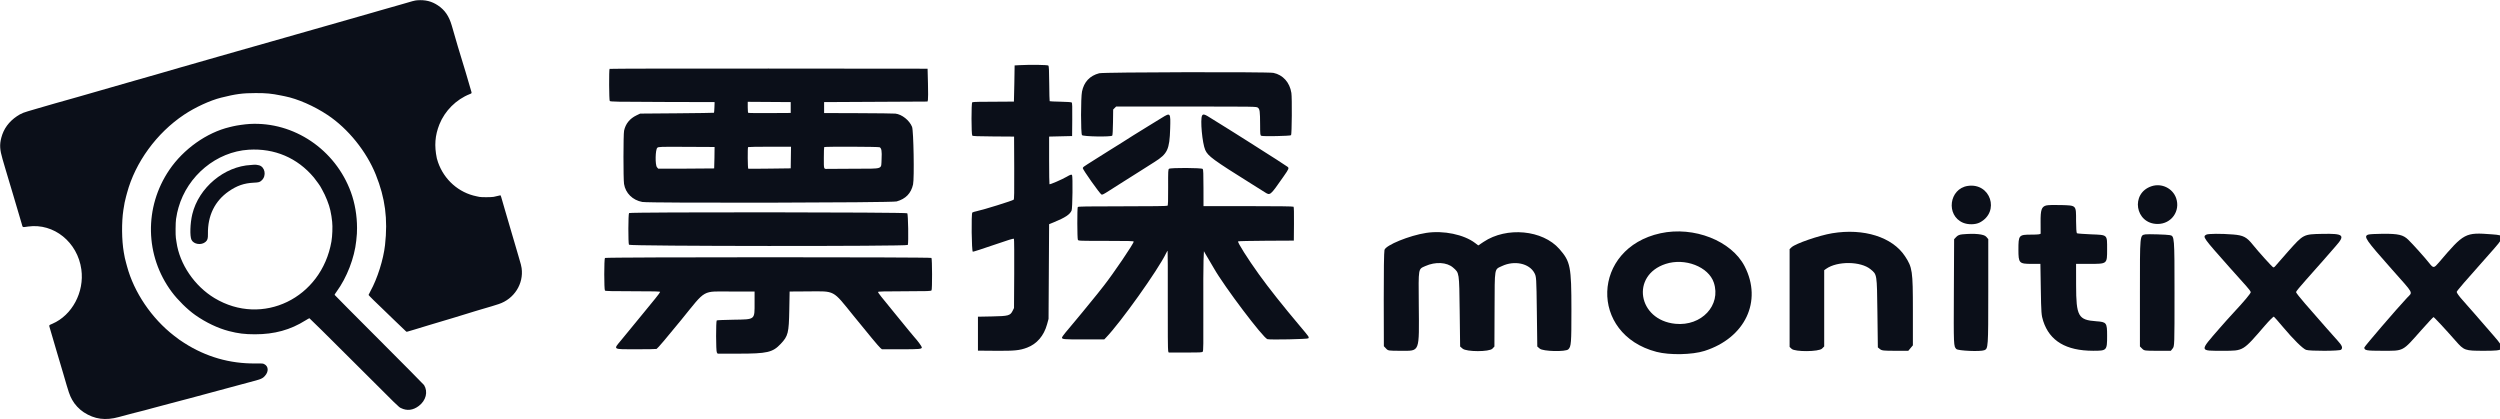
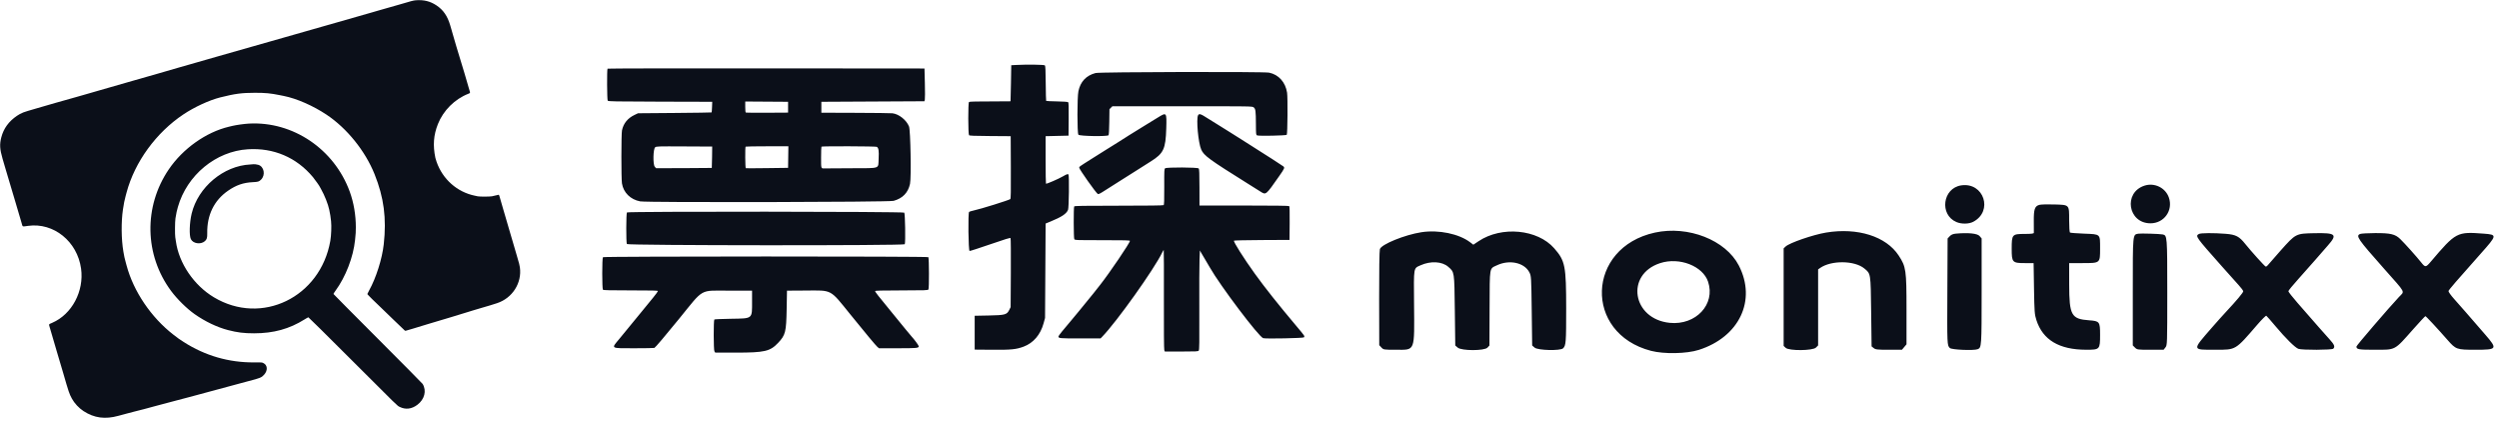
- <svg xmlns="http://www.w3.org/2000/svg" viewBox="0 0 2283.279 382" fill="#0B0F19" role="img" aria-labelledby="monitixx-title">
-   <path transform="matrix(0.239 0 0 0.239 -66.113 -104.659)" fill-rule="evenodd" d="M 1871 438.967 C 1861.778 439.667 1852.377 442.108 1809 455.068 C 1798.238 458.283 1791.678 460.151 1753.500 470.874 C 1741.400 474.273 1728.575 477.935 1725 479.011 C 1721.425 480.087 1710.625 483.227 1701 485.987 C 1631.669 505.872 1611.915 511.520 1568 524.017 C 1540.775 531.764 1516.475 538.688 1514 539.404 C 1486.347 547.399 1439.865 560.662 1412 568.509 C 1393.025 573.852 1371.650 579.947 1364.500 582.052 C 1357.350 584.158 1332.825 591.139 1310 597.565 C 1269.029 609.100 1221.517 622.620 1184.500 633.277 C 1149.594 643.327 1125.625 650.153 1111.500 654.067 C 1103.800 656.201 1084.225 661.808 1068 666.528 C 1051.775 671.248 1022.750 679.580 1003.500 685.043 C 984.250 690.507 966.925 695.439 965 696.002 C 961.667 696.978 924.493 707.765 883.500 719.651 C 856.641 727.439 804.177 742.406 793.500 745.327 C 788.550 746.681 775.050 750.553 763.500 753.930 C 742.269 760.138 660.511 783.637 643 788.565 C 637.775 790.035 624.500 793.864 613.500 797.074 C 602.500 800.284 584.500 805.438 573.500 808.527 C 562.500 811.616 540 817.971 523.500 822.649 C 507 827.326 491.250 831.763 488.500 832.507 C 485.750 833.252 472.475 837.088 459 841.032 C 445.525 844.975 427.750 850.131 419.500 852.489 C 390.091 860.892 370.410 866.896 365.988 868.811 C 354.462 873.805 349.782 876.290 341.943 881.573 C 310.261 902.930 290.427 930.159 281.540 964.500 C 274.685 990.990 275.811 1009.961 286.375 1046 C 289.357 1056.175 294.360 1073.275 297.493 1084 C 300.625 1094.725 307.464 1117.675 312.691 1135 C 317.917 1152.325 323.988 1172.575 326.182 1180 C 328.375 1187.425 331.307 1197.325 332.697 1202 C 334.088 1206.675 335.814 1212.525 336.534 1215 C 341.105 1230.721 348.422 1255.463 351.912 1267 C 354.158 1274.425 357.651 1286.292 359.675 1293.372 C 363.858 1308.006 360.913 1306.800 384.500 1303.538 C 482.359 1290.004 573.042 1363.220 587.486 1467.424 C 599.479 1553.949 552.330 1642.487 476.931 1675.030 C 462.822 1681.119 463.623 1679.793 466.989 1691.500 C 474.610 1718.006 490.262 1771.378 493.823 1783 C 501.222 1807.148 509.550 1835.190 518.175 1865 C 540.357 1941.672 542.090 1946.787 552.255 1965.575 C 561.973 1983.536 579.224 2002.035 597 2013.557 C 638.024 2040.148 679.670 2045.719 731 2031.481 C 740.075 2028.964 754.250 2025.152 762.500 2023.011 C 770.750 2020.869 782.900 2017.682 789.500 2015.928 C 796.100 2014.174 803.075 2012.399 805 2011.983 C 808.387 2011.251 822.375 2007.708 828.500 2006.031 C 830.150 2005.579 836.675 2003.823 843 2002.127 C 849.325 2000.432 859.450 1997.684 865.500 1996.020 C 881.416 1991.643 894.239 1988.233 933 1978.069 C 951.975 1973.094 970.875 1968.105 975 1966.982 C 979.125 1965.859 990.315 1962.924 999.867 1960.459 C 1009.418 1957.994 1023.368 1954.239 1030.867 1952.114 C 1048.083 1947.236 1053.487 1945.779 1114.991 1929.441 C 1166.540 1915.747 1178.244 1912.592 1202 1905.981 C 1209.425 1903.915 1221.125 1900.772 1228 1898.998 C 1274.340 1887.037 1279.454 1884.963 1289.131 1874.199 C 1303.999 1857.662 1302.747 1837.405 1286.361 1829.388 C 1280.713 1826.625 1280.713 1826.625 1251.607 1826.854 C 1154.141 1827.621 1063.695 1801.505 981 1748.720 C 964.297 1738.058 961.298 1735.924 941.500 1720.609 C 856.257 1654.669 788.488 1554.584 761.990 1455.500 C 760.813 1451.100 759.170 1445.025 758.338 1442 C 754.071 1426.475 753.030 1421.679 749.657 1402 C 741.626 1355.147 740.962 1287.828 748.064 1240.500 C 751.595 1216.967 753.939 1205.238 758.355 1189 C 759.177 1185.975 760.815 1179.900 761.994 1175.500 C 793.343 1058.511 875.194 946.152 980 876.236 C 1022.597 847.819 1079.581 821.594 1121.500 811.114 C 1177.954 797 1203.283 793.634 1253.500 793.572 C 1294.422 793.521 1313.471 795.326 1350 802.715 C 1356.875 804.105 1363.625 805.467 1365 805.741 C 1414.103 815.521 1477.087 843.101 1528.500 877.337 C 1606.844 929.507 1676.957 1016.321 1712.770 1105.500 C 1748.662 1194.876 1759.100 1274.659 1747.964 1374.500 C 1741.785 1429.899 1718.659 1502.876 1692.080 1550.856 C 1688.186 1557.885 1685 1564.255 1685 1565.011 C 1685 1566.248 1718.087 1599.013 1738.500 1617.992 C 1742.900 1622.083 1764.421 1642.895 1786.325 1664.241 C 1808.229 1685.587 1827.220 1703.754 1828.529 1704.611 C 1831.187 1706.352 1827.790 1707.136 1861 1697.117 C 1889.803 1688.426 1900.129 1685.279 1915 1680.656 C 1930.093 1675.964 1963.289 1666.049 2007.500 1653.028 C 2023.750 1648.242 2054.149 1638.933 2068 1634.500 C 2073.775 1632.652 2082.325 1630.008 2087 1628.625 C 2091.675 1627.241 2100.225 1624.677 2106 1622.927 C 2111.775 1621.176 2120.100 1618.714 2124.500 1617.454 C 2149.009 1610.439 2166.316 1605.181 2182.500 1599.833 C 2241.388 1580.377 2278.276 1522.454 2269.941 1462.529 C 2268.706 1453.649 2267.693 1449.775 2258.044 1417 C 2248.437 1384.367 2246.866 1379.004 2241.939 1362 C 2239.628 1354.025 2236.048 1341.875 2233.983 1335 C 2225.656 1307.265 2210.476 1255.468 2205.850 1239 C 2200.844 1221.180 2195.564 1202.926 2191.881 1190.709 C 2190.256 1185.319 2189.490 1184.022 2188.167 1184.423 C 2183.650 1185.792 2169.671 1188.983 2163 1190.168 C 2153.714 1191.817 2115.649 1191.913 2108.500 1190.305 C 2105.750 1189.686 2100.800 1188.636 2097.500 1187.971 C 2029.666 1174.302 1973.750 1124.858 1950.518 1058 C 1948.511 1052.225 1946.448 1045.475 1945.934 1043 C 1935.918 994.768 1938.851 955.769 1955.682 913.392 C 1976.330 861.408 2020.038 817.817 2071.927 797.459 C 2079.925 794.321 2079.890 794.407 2076.961 785 C 2075.848 781.425 2074.314 776.250 2073.553 773.500 C 2071.711 766.844 2066.130 747.752 2060.984 730.500 C 2058.687 722.800 2056.438 715.150 2055.986 713.500 C 2054.779 709.089 2052.014 700.007 2044.723 676.500 C 2032.599 637.414 2019.417 593.079 2009.935 559.500 C 2008.847 555.650 2007.556 551.150 2007.064 549.500 C 2006.572 547.850 2004.729 541.550 2002.969 535.500 C 1992.450 499.344 1976.445 476.078 1950.002 458.502 C 1926.137 442.639 1901.825 436.628 1871 438.967 M 1231 911.594 C 1213.099 912.582 1182.216 916.895 1167.250 920.496 C 1163.813 921.323 1157.963 922.723 1154.250 923.608 C 1066.673 944.465 977.761 1007.530 923.692 1087.140 C 826.815 1229.779 830.382 1415.367 932.646 1553.035 C 956.017 1584.498 992.819 1620.724 1022.949 1641.927 C 1063.013 1670.120 1109.409 1692.249 1151 1703 C 1187.113 1712.336 1211.438 1715.342 1251 1715.358 C 1325.345 1715.387 1386.283 1698.604 1444.386 1662.097 C 1451.473 1657.643 1458.048 1654 1458.995 1654 C 1459.952 1654 1531.198 1724.432 1619.109 1812.285 C 1807.424 2000.475 1799.297 1992.556 1809.039 1997.367 C 1831.849 2008.634 1855.056 2005.849 1877.028 1989.209 C 1904.534 1968.377 1912.907 1935.279 1897.192 1909.500 C 1895.851 1907.300 1818.422 1829.119 1725.127 1735.765 C 1631.832 1642.411 1555.364 1565.395 1555.197 1564.619 C 1555.030 1563.843 1558.472 1558.324 1562.845 1552.354 C 1602.053 1498.838 1631.148 1423.568 1637.971 1358 C 1640.655 1332.213 1640.950 1327.401 1640.971 1309 C 1641.026 1261.978 1632.801 1213.928 1617.556 1172.221 C 1557.924 1009.077 1399.545 902.294 1231 911.594 M 1227 1010.028 C 1104.123 1017.673 993.452 1109.002 958.623 1231.500 C 954.296 1246.720 952.918 1253.169 949.331 1275 C 947.366 1286.959 946.943 1336.894 948.717 1347.500 C 949.361 1351.350 950.417 1358.325 951.064 1363 C 962.665 1446.858 1019.909 1531.155 1096.500 1577.163 C 1279.349 1687 1505.152 1577.711 1543.117 1361 C 1546.688 1340.618 1548.072 1304.240 1545.988 1285.568 C 1543.830 1266.239 1543.094 1261.642 1538.938 1241.500 C 1534.622 1220.582 1520.721 1185.509 1507.950 1163.316 C 1505.228 1158.584 1503 1154.533 1503 1154.313 C 1503 1152.567 1484.074 1125.802 1476.140 1116.328 C 1413.198 1041.163 1325.814 1003.879 1227 1010.028" />
-   <path transform="matrix(0.239 0 0 0.239 -66.113 -104.659)" fill-rule="evenodd" d="M 1248.987 1067.297 C 1248.719 1067.538 1242.875 1068.005 1236 1068.336 C 1133.721 1073.254 1036.141 1154.971 1011.529 1256.315 C 1003.118 1290.948 1001.554 1340.392 1008.425 1354.436 C 1016.912 1371.783 1046.374 1376.025 1062.153 1362.171 C 1069.737 1355.512 1071.537 1349.522 1071.218 1332 C 1069.946 1262.148 1097.499 1205.801 1151 1168.842 C 1182.280 1147.234 1209.673 1137.799 1246.188 1136.059 C 1266.187 1135.105 1269.557 1134.077 1277.335 1126.550 C 1295.530 1108.942 1289.286 1075.856 1266.577 1069.544 C 1261.116 1068.026 1249.786 1066.579 1248.987 1067.297" />
-   <path transform="matrix(0.5 0 0 0.5 540.919 42)" fill-rule="evenodd" d="M 781 34.995 L 771.500 35.500 770.966 68.500 C 770.672 86.650 770.334 101.530 770.216 101.567 C 769.998 101.635 726.847 101.923 706.500 101.993 C 700.450 102.014 694.856 102.438 694.070 102.936 C 692.264 104.078 692.340 161.500 694.150 163.680 C 694.988 164.691 703.520 165.034 732.863 165.238 L 770.500 165.500 770.758 222.621 C 770.961 267.569 770.748 279.954 769.758 280.737 C 767.120 282.824 714.846 299.096 702.531 301.665 C 698.699 302.464 694.981 303.601 694.269 304.192 C 692.083 306.006 692.926 375.363 695.138 375.788 C 696.039 375.962 713.113 370.456 733.081 363.554 C 760.587 354.047 769.595 351.308 770.250 352.253 C 770.725 352.939 770.949 381.659 770.747 416.075 L 770.381 478.651 767.940 483.575 C 763.485 492.566 760.437 493.403 730 494 L 704.500 494.500 704.500 525.500 L 704.500 556.500 736.644 556.764 C 771.332 557.048 780.714 556.113 794.236 551.025 C 812.161 544.280 825.042 529.230 830.765 508.343 L 833.462 498.500 833.981 412.011 L 834.500 325.522 843.240 321.944 C 863.923 313.475 872.502 307.786 875.593 300.486 C 877.226 296.628 877.941 238.331 876.385 235.814 C 875.446 234.294 873.235 234.992 866.477 238.942 C 858.091 243.842 836.046 253.379 835.157 252.492 C 834.796 252.130 834.500 232.410 834.500 208.668 L 834.500 165.500 855.500 165 L 876.500 164.500 876.764 134.384 C 876.972 110.773 876.751 104.038 875.740 103.199 C 874.961 102.553 866.862 101.984 855.256 101.762 C 844.698 101.559 835.813 101.147 835.511 100.844 C 835.209 100.542 834.845 86.063 834.701 68.668 C 834.504 44.719 834.133 36.732 833.171 35.770 C 831.828 34.427 800.456 33.961 781 34.995 M 31.616 41.812 C 30.363 43.840 30.677 98.906 31.950 100.440 C 33.093 101.817 43.877 102.018 128.368 102.245 L 223.500 102.500 223.149 112 C 222.955 117.225 222.599 121.706 222.357 121.958 C 222.115 122.210 191.673 122.660 154.709 122.958 L 87.500 123.500 81 126.597 C 68.530 132.539 60.796 142.070 58.116 154.799 C 56.671 161.659 56.611 242.946 58.044 252 C 60.704 268.812 73.724 281.644 91.434 284.907 C 104.227 287.264 547.253 286.357 555.918 283.956 C 572.521 279.355 582.422 269.104 585.991 252.821 C 588.437 241.664 586.918 154.575 584.158 147.715 C 579.356 135.781 565.691 124.920 553.729 123.532 C 550.853 123.198 520.375 122.829 486 122.713 L 423.500 122.500 423.500 112.500 L 423.500 102.500 517.937 102 L 612.373 101.500 613.138 98.500 C 613.558 96.850 613.587 83.350 613.201 68.500 L 612.500 41.500 322.310 41.248 C 162.706 41.110 31.893 41.363 31.616 41.812 M 926 49.814 C 908.845 54.298 898.201 65.612 894.584 83.208 C 892.263 94.502 892.240 159.471 894.557 162.777 C 896.455 165.488 947.632 166.354 949.824 163.712 C 950.494 162.905 951.006 153.770 951.196 139.233 L 951.500 116.042 954.196 113.347 L 956.892 110.653 1084.961 110.642 C 1212.255 110.631 1213.046 110.643 1215.764 112.668 C 1219.306 115.306 1219.800 119.002 1219.912 143.715 C 1219.996 161.984 1220.100 162.983 1222.040 164.021 C 1224.719 165.455 1274.931 164.469 1276.449 162.952 C 1277.905 161.498 1278.410 94.653 1277.033 85.773 C 1274.054 66.574 1261.690 52.768 1244.201 49.109 C 1234.325 47.042 934.057 47.708 926 49.814 M 284 111.881 C 284 118.984 284.361 121.924 285.275 122.275 C 285.976 122.544 303.638 122.665 324.525 122.543 L 362.500 122.322 362.500 112.411 L 362.500 102.500 323.250 102.238 L 284 101.977 284 111.881 M 1040.462 131.135 C 1034.983 134.510 1023.750 141.402 1015.500 146.451 C 996.006 158.382 977.574 169.915 967.232 176.651 C 962.684 179.614 952.559 185.926 944.732 190.680 C 936.904 195.434 926.675 201.869 922 204.980 C 917.325 208.092 909.563 212.999 904.750 215.886 C 898.518 219.624 896 221.697 896 223.092 C 896 225.940 926.624 269.230 930.148 271.363 C 931.441 272.146 934.459 270.635 944.148 264.354 C 950.942 259.950 963.475 252 972 246.688 C 980.525 241.375 993.800 232.994 1001.500 228.064 C 1009.200 223.133 1020.675 215.851 1027 211.883 C 1050.813 196.941 1054.475 189.149 1055.615 151 C 1056.493 121.578 1056.329 121.363 1040.462 131.135 M 1113.904 127.179 C 1110.247 134.012 1114.254 177.680 1119.663 189.949 C 1124.591 201.124 1134.086 208.068 1205.341 252.600 C 1214.054 258.045 1224.179 264.400 1227.841 266.722 C 1238.546 273.511 1237.663 274.228 1262.785 238.335 C 1272.702 224.166 1273.180 222.940 1269.750 220.479 C 1265.573 217.483 1234.552 197.457 1228 193.527 C 1224.425 191.383 1217 186.645 1211.500 183 C 1206 179.355 1198.575 174.639 1195 172.521 C 1191.425 170.403 1181.075 163.873 1172 158.011 C 1162.925 152.148 1152.800 145.828 1149.500 143.966 C 1146.200 142.103 1138.100 137.074 1131.501 132.790 C 1118.857 124.582 1115.813 123.611 1113.904 127.179 M 118.872 185.900 C 115.167 188.897 114.620 217.284 118.188 221.432 L 120.512 224.134 171.453 224.037 C 199.470 223.983 222.523 223.810 222.681 223.652 C 222.839 223.494 223.072 214.620 223.198 203.933 L 223.428 184.500 172.336 184.241 C 123.250 183.992 121.151 184.057 118.872 185.900 M 284.667 184.667 C 283.565 185.768 283.881 223.793 284.995 224.167 C 285.542 224.350 303.204 224.275 324.245 224 L 362.500 223.500 362.771 203.750 L 363.042 184 324.188 184 C 302.818 184 285.033 184.300 284.667 184.667 M 423.667 184.667 C 423.300 185.033 423 193.985 423 204.560 C 423 225.641 422.680 224.658 429.500 224.507 C 431.700 224.458 453.863 224.324 478.750 224.209 C 533.151 223.958 527.439 225.970 528.472 206.692 C 529.252 192.118 528.401 186.820 524.986 184.992 C 522.905 183.879 424.770 183.563 423.667 184.667 M 1053.591 224.310 C 1051.927 225.526 1051.807 227.957 1051.917 258.173 C 1052.008 283.350 1051.747 290.963 1050.767 291.771 C 1049.910 292.478 1023.324 292.824 968.601 292.840 C 902.758 292.859 887.547 293.109 886.867 294.182 C 885.626 296.138 885.782 351.725 887.035 354.066 C 888.038 355.939 889.666 356 938.535 356 C 980.235 356 989 356.234 989 357.350 C 989 360.950 951.554 416.204 934.281 438.092 C 930.551 442.818 925.250 449.535 922.500 453.020 C 919.750 456.504 913.917 463.662 909.539 468.927 C 905.160 474.192 898.703 482.100 895.189 486.500 C 891.675 490.900 885.510 498.325 881.489 503 C 867.434 519.342 858 531.135 858 532.362 C 858 535.826 859.901 536 897.800 536 L 935.200 536 938.350 532.741 C 965.050 505.119 1033.262 409.410 1048.100 378.750 C 1049.364 376.137 1050.646 374 1050.949 374 C 1051.252 374 1051.394 414.712 1051.264 464.472 C 1051.118 520.530 1051.394 555.906 1051.989 557.472 L 1052.950 560 1083.353 560 C 1110.415 560 1113.906 559.818 1115.128 558.346 C 1116.270 556.969 1116.447 544.276 1116.181 482.596 C 1116.006 441.843 1116.177 400.924 1116.563 391.664 L 1117.263 374.828 1119.947 379.664 C 1121.423 382.324 1124.455 387.448 1126.683 391.051 C 1128.911 394.653 1132.884 401.403 1135.512 406.051 C 1154.090 438.908 1225.626 533.624 1233.310 535.537 C 1238.886 536.926 1307.060 535.523 1308.022 534 C 1309.538 531.600 1309.698 531.837 1293.750 512.896 C 1260.905 473.888 1236.319 442.914 1217.879 417.311 C 1197.572 389.114 1178.178 358.422 1179.705 356.895 C 1180.187 356.413 1203.288 355.902 1231.041 355.759 L 1281.500 355.500 1281.765 325.065 C 1281.939 305.058 1281.675 294.275 1280.994 293.594 C 1280.297 292.897 1253.225 292.549 1198.229 292.529 L 1116.500 292.500 1116.456 259.351 C 1116.422 233.304 1116.128 225.859 1115.084 224.601 C 1113.283 222.431 1056.528 222.162 1053.591 224.310 M 67.200 305.200 C 65.639 306.761 65.487 360.172 67.035 363.066 C 68.501 365.804 575.343 366.155 576.393 363.418 C 577.911 359.463 577.039 307.182 575.429 305.571 C 573.350 303.492 69.276 303.124 67.200 305.200 M 23.200 387.200 C 21.487 388.913 21.487 445.087 23.200 446.800 C 24.101 447.701 36.800 448 74.200 448 C 113.384 448 123.996 448.266 123.979 449.250 C 123.968 449.938 120.031 455.307 115.229 461.181 C 110.428 467.056 101.238 478.306 94.808 486.181 C 73.680 512.055 61.954 526.343 52.866 537.288 C 38.105 555.065 36.313 554 80.990 554 C 100.155 554 116.572 553.718 117.472 553.372 C 119.139 552.733 137.346 531.304 162.500 500.376 C 209.284 442.854 199.217 448.500 255 448.500 L 296.500 448.500 296.500 468.500 C 296.500 500.746 298.252 499.319 257.831 500 C 241.513 500.275 227.813 500.850 227.387 501.278 C 225.749 502.920 225.882 557.170 227.529 559.685 L 229.046 562 266.392 562 C 319.699 562 329.502 559.751 344.225 544.145 C 357.764 529.793 359.139 524.338 359.899 482 L 360.500 448.500 394 448.285 C 444.183 447.962 438.517 444.958 476.673 492.118 C 504.587 526.620 523.309 549.082 526.128 551.454 L 529.153 554 563.642 554 C 598.241 554 602 553.651 602 550.436 C 602 548.863 593.983 537.933 588.477 532 C 586.691 530.075 582.140 524.630 578.365 519.901 C 574.589 515.171 562.500 500.369 551.500 487.006 C 527.563 457.928 522.059 450.888 522.025 449.304 C 522.006 448.393 533.503 448.092 570.250 448.040 C 614.230 447.977 618.611 447.823 619.753 446.291 C 621.117 444.460 620.962 389.366 619.586 387.140 C 618.539 385.446 24.894 385.506 23.200 387.200" />
-   <path transform="matrix(0.81 0 0 0.81 1238.379 148.66)" fill-rule="evenodd" d="M 79.237 79.077 C 60.317 81.997 33.798 92.803 32.210 98.240 C 31.653 100.146 31.308 123.370 31.379 154.166 L 31.500 206.832 33.924 209.416 C 36.313 211.962 36.558 212 50.720 212 C 72.421 212 71.341 214.808 70.873 159.609 C 70.520 117.879 70.140 120.108 78.233 116.476 C 89.643 111.356 102.586 112.064 109.564 118.191 C 116.633 124.397 116.446 123.158 117 167.338 L 117.500 207.176 120.306 209.588 C 124.624 213.300 150.420 213.311 153.905 209.602 L 156.158 207.203 156.329 164.755 C 156.521 117.067 155.909 120.607 164.677 116.460 C 178.688 109.832 195.434 113.401 201.230 124.251 C 203.452 128.410 203.511 129.335 204 167.838 L 204.500 207.176 207.306 209.588 C 210.974 212.741 236.516 213.341 239.512 210.345 C 242.719 207.138 243 203.524 242.983 165.685 C 242.960 116.919 241.884 111.479 229.449 97.263 C 210.571 75.683 169.929 71.844 143.957 89.188 L 137.950 93.199 134.469 90.544 C 121.781 80.866 98.696 76.073 79.237 79.077" />
-   <path transform="matrix(0.81 0 0 0.81 1238.379 148.66)" fill-rule="evenodd" d="M 343.408 79.484 C 265.727 96.386 262.530 193.365 339 213.221 C 353.739 217.049 379.213 216.546 393 212.157 C 438.862 197.556 458.568 156.066 438.311 116.758 C 423.460 87.940 381.068 71.291 343.408 79.484 M 349.266 114.035 C 309.617 126.930 317.740 177.294 360.157 181.564 C 389.664 184.533 412.012 160.627 403.549 135.147 C 397.610 117.266 371.070 106.944 349.266 114.035" />
-   <path transform="matrix(0.81 0 0 0.81 1238.379 148.66)" fill-rule="evenodd" d="M 537 79.474 C 522.324 81.905 495.689 91.085 491.250 95.242 L 489 97.349 489 152.500 L 489 207.651 491.314 209.826 C 495.078 213.361 521.950 213.141 525.545 209.545 L 528 207.091 528 164.102 L 528 121.113 530.250 119.528 C 542.818 110.673 569.226 110.959 580.271 120.070 C 587.626 126.137 587.443 124.977 588 168.840 L 588.500 208.179 590.861 210.090 C 592.947 211.778 594.944 212 608.022 212 L 622.822 212 625.411 208.923 L 628 205.847 628 166.475 C 628 121.758 627.473 118.128 619.136 105.422 C 604.929 83.766 572.650 73.569 537 79.474" />
-   <path transform="matrix(0.81 0 0 0.81 1238.379 148.66)" fill-rule="evenodd" d="M 689.882 26.105 C 668.846 29.254 664.957 59.305 684.514 67.594 C 690.221 70.013 698.581 69.879 703.500 67.289 C 726.404 55.231 715.505 22.270 689.882 26.105 M 683.878 80.677 C 680.583 80.978 678.573 81.826 676.878 83.630 L 674.500 86.160 674.216 144.830 C 673.916 206.714 673.925 206.925 677.025 210.025 C 679.026 212.026 703.970 213.100 708.455 211.379 C 712.918 209.666 713 208.475 713 145.605 L 713 86.112 710.621 83.346 C 708.132 80.452 697.716 79.413 683.878 80.677" />
-   <path transform="matrix(0.81 0 0 0.81 1238.379 148.66)" fill-rule="evenodd" d="M 778.263 48.149 C 773.068 49.595 771.880 53.136 772.004 66.799 C 772.063 73.234 772.086 79.063 772.055 79.750 C 772.015 80.664 769.245 81.004 761.750 81.015 C 747.398 81.037 747 81.495 747 97.980 C 747 113.172 747.767 114 761.844 114 L 771.779 114 772.239 142.750 C 772.662 169.173 772.883 172.067 774.965 178.500 C 782.220 200.914 800.726 211.937 831.177 211.983 C 846.734 212.006 847 211.721 847 195.039 C 847 180.322 846.407 179.532 834.720 178.702 C 814.449 177.262 812.107 173.084 812.044 138.250 L 812 114 826.865 114 C 847.277 114 847 114.225 847 97.650 C 847 80.681 847.835 81.468 829.020 80.696 C 820.722 80.355 813.498 79.808 812.967 79.479 C 812.423 79.143 812 73.053 812 65.552 C 812 47.574 812.612 48.217 795 47.669 C 787.575 47.437 780.043 47.653 778.263 48.149" />
-   <path transform="matrix(0.81 0 0 0.81 1238.379 148.66)" fill-rule="evenodd" d="M 897.222 26.413 C 873.004 34.294 878.528 69 904 69 C 919.429 69 929.845 54.447 924.828 39.899 C 920.999 28.798 908.563 22.723 897.222 26.413 M 890.270 80.729 C 883.819 81.901 884 80 884 146.680 L 884 207.091 886.455 209.545 C 888.842 211.933 889.318 212 903.882 212 L 918.855 212 920.927 209.365 C 922.971 206.767 923 205.910 923 147.315 C 923 83.106 922.962 82.635 917.732 81.578 C 914.480 80.921 892.887 80.253 890.270 80.729" />
-   <path transform="matrix(0.81 0 0 0.81 1238.379 148.66)" fill-rule="evenodd" d="M 958.750 81.080 C 954.566 83.517 954.968 84.080 985.173 118.100 C 992.694 126.570 1001.112 135.975 1003.880 139 C 1006.648 142.025 1008.933 145.115 1008.957 145.866 C 1009.002 147.293 1001.532 156.213 989.547 169.045 C 985.671 173.195 978.450 181.255 973.500 186.955 C 950.782 213.119 950.598 212 977.622 212 C 1000.944 212 999.805 212.683 1024.804 183.724 C 1029.920 177.797 1034.534 173.212 1035.056 173.535 C 1035.579 173.858 1040.230 179.157 1045.392 185.311 C 1056.828 198.944 1067.533 209.531 1071.315 210.946 C 1075.381 212.468 1109.257 212.343 1110.800 210.800 C 1112.998 208.602 1112.046 206.165 1106.703 200.307 C 1101.562 194.671 1091.409 183.130 1070.250 158.870 C 1064.612 152.407 1060.004 146.529 1060.008 145.809 C 1060.013 145.089 1065.076 138.897 1071.258 132.049 C 1077.441 125.201 1086.100 115.430 1090.500 110.337 C 1094.900 105.243 1101.313 97.897 1104.750 94.012 C 1115.809 81.514 1113.786 79.678 1089.500 80.174 C 1068.298 80.606 1068.459 80.523 1051.165 99.905 C 1043.832 108.124 1037.267 115.620 1036.578 116.562 C 1035.889 117.504 1034.855 118.101 1034.280 117.888 C 1033.061 117.436 1017.454 100.137 1011.243 92.354 C 1004.401 83.780 1000.594 81.799 989.195 80.879 C 975.555 79.779 960.817 79.876 958.750 81.080" />
-   <path transform="matrix(0.81 0 0 0.81 1238.379 148.66)" fill-rule="evenodd" d="M 1141.250 81.031 C 1135.976 83.151 1138.308 86.553 1168 120.051 C 1193.756 149.109 1191.722 145.281 1185.141 152.310 C 1173.320 164.936 1137 207.214 1137 208.347 C 1137 211.569 1139.386 212 1157.232 212 C 1181.920 212 1179.532 213.261 1201.264 188.750 C 1208.456 180.637 1214.652 174 1215.032 174 C 1215.732 174 1228.212 187.414 1240.012 200.849 C 1249.554 211.713 1250.372 212 1271.760 212 C 1296.320 212 1296.848 211.172 1282.719 194.848 C 1263.989 173.207 1254.330 162.147 1247.668 154.714 C 1243.910 150.521 1240.985 146.423 1241.168 145.608 C 1241.472 144.251 1250.942 133.262 1277.380 103.589 C 1296.382 82.260 1296.443 81.879 1281 80.695 C 1250.637 78.366 1249.587 78.922 1221.142 112.375 C 1215.488 119.024 1214.886 119.062 1210.152 113.074 C 1205.173 106.775 1191.797 91.868 1186.567 86.788 C 1180.846 81.233 1175.567 79.987 1158.068 80.063 C 1150.056 80.098 1142.487 80.534 1141.250 81.031" />
+ <svg xmlns="http://www.w3.org/2000/svg" fill="#0b0f19" aria-labelledby="monitixx-title" viewBox="0 0 2290 390">
+   <path fill-rule="evenodd" d="M381.056.254c-2.204.167-4.45.75-14.818 3.848-2.572.769-4.14 1.215-13.264 3.778a623 623 0 0 0-6.812 1.945c-.854.257-3.436 1.007-5.736 1.667-16.57 4.752-21.291 6.102-31.787 9.09a7624 7624 0 0 0-12.906 3.677 4471 4471 0 0 1-24.378 6.956 1462 1462 0 0 0-11.353 3.236c-1.708.504-7.57 2.172-13.025 3.708a5703 5703 0 0 0-29.994 8.535c-8.343 2.402-14.072 4.034-17.447 4.969-1.84.51-6.52 1.85-10.397 2.978a2974 2974 0 0 1-15.416 4.425c-4.6 1.306-8.74 2.485-9.201 2.62-.797.233-9.681 2.81-19.478 5.652-6.42 1.86-18.959 5.438-21.51 6.136a602 602 0 0 0-7.17 2.056c-5.075 1.484-24.615 7.1-28.8 8.278a1030 1030 0 0 0-7.05 2.034c-2.63.767-6.932 1.999-9.56 2.737-2.63.738-8.007 2.257-11.95 3.375a1659 1659 0 0 1-8.366 2.356c-.657.178-3.83 1.095-7.05 2.038s-7.469 2.174-9.44 2.738c-7.03 2.008-11.733 3.443-12.79 3.9-2.755 1.194-3.873 1.788-5.747 3.05C8.04 111.142 3.3 117.65 1.175 125.857c-1.638 6.332-1.37 10.866 1.156 19.479l2.657 9.082c.748 2.563 2.383 8.048 3.632 12.189a2503 2503 0 0 1 4.782 16.013c.332 1.117.745 2.515.917 3.107a1515 1515 0 0 0 3.675 12.428c.537 1.775 1.372 4.61 1.855 6.303 1 3.497.296 3.21 5.933 2.43 23.389-3.235 45.062 14.264 48.514 39.168 2.866 20.68-8.402 41.84-26.422 49.618-3.373 1.455-3.181 1.139-2.377 3.936 1.822 6.335 5.563 19.091 6.414 21.869a1332 1332 0 0 1 5.82 19.598c5.301 18.325 5.716 19.547 8.145 24.037 2.323 4.293 6.446 8.714 10.694 11.468 9.805 6.355 19.758 7.687 32.026 4.284a569 569 0 0 1 7.528-2.024c1.972-.512 4.876-1.274 6.453-1.693 1.578-.42 3.245-.844 3.705-.943.81-.175 4.153-1.022 5.616-1.423.395-.108 1.954-.527 3.466-.933a958 958 0 0 0 5.377-1.46c3.804-1.045 6.87-1.86 16.133-4.29 4.535-1.189 9.052-2.38 10.038-2.65.986-.268 3.66-.97 5.943-1.558 2.283-.59 5.617-1.487 7.41-1.995 4.114-1.166 5.405-1.514 20.105-5.419 12.32-3.272 15.117-4.027 20.795-5.607 1.775-.493 4.57-1.244 6.214-1.668 11.075-2.86 12.298-3.355 14.61-5.927 3.554-3.953 3.255-8.794-.662-10.71-1.35-.66-1.35-.66-8.306-.606-23.294.183-44.91-6.058-64.675-18.674-3.992-2.548-4.709-3.058-9.44-6.718-20.374-15.76-36.57-39.68-42.903-63.362a595 595 0 0 0-.873-3.226c-1.02-3.71-1.269-4.857-2.075-9.56-1.92-11.198-2.078-27.287-.38-38.599.843-5.624 1.403-8.427 2.459-12.308.196-.723.588-2.175.87-3.226 7.492-27.96 27.054-54.815 52.103-71.525 10.18-6.791 23.8-13.059 33.819-15.564 13.492-3.373 19.546-4.177 31.548-4.192 9.78-.012 14.333.419 23.063 2.185 1.643.332 3.256.658 3.585.723 11.736 2.338 26.789 8.93 39.076 17.112 18.725 12.468 35.482 33.217 44.041 54.53 8.578 21.361 11.073 40.43 8.411 64.291-1.476 13.24-7.003 30.682-13.356 42.15-.93 1.68-1.692 3.202-1.692 3.383 0 .295 7.908 8.126 12.786 12.662 1.052.978 6.196 5.952 11.43 11.054 5.236 5.101 9.775 9.443 10.087 9.648.636.416-.176.604 7.761-1.791 6.884-2.077 9.352-2.83 12.906-3.934 3.607-1.122 11.541-3.491 22.107-6.603a873 873 0 0 0 14.46-4.429c1.38-.441 3.424-1.073 4.541-1.404s3.16-.943 4.541-1.361c1.38-.419 3.37-1.007 4.421-1.308 5.858-1.677 9.995-2.934 13.862-4.212 14.075-4.65 22.891-18.493 20.899-32.816-.295-2.122-.537-3.048-2.843-10.881-2.297-7.8-2.672-9.081-3.85-13.145a841 841 0 0 0-1.901-6.453c-1.99-6.629-5.618-19.008-6.724-22.944a699 699 0 0 0-3.338-11.542c-.389-1.288-.572-1.598-.888-1.502-1.08.327-4.42 1.09-6.015 1.373-2.22.394-11.317.417-13.026.033-.657-.148-1.84-.399-2.629-.558-16.212-3.267-29.576-15.084-35.128-31.063-.48-1.38-.973-2.993-1.096-3.585-2.394-11.527-1.693-20.848 2.33-30.976 4.935-12.424 15.381-22.843 27.783-27.708 1.911-.75 1.903-.73 1.203-2.978-.266-.854-.633-2.091-.815-2.749-.44-1.59-1.774-6.153-3.004-10.277a365 365 0 0 1-1.194-4.063c-.289-1.054-.95-3.224-2.692-8.843-2.898-9.341-6.048-19.937-8.315-27.963-.26-.92-.568-1.995-.686-2.39-.117-.394-.558-1.9-.978-3.346-2.514-8.64-6.34-14.201-12.66-18.402-5.703-3.791-11.514-5.228-18.881-4.669m-152.96 112.958c-4.278.236-11.66 1.267-15.236 2.128-.822.197-2.22.532-3.107.743-20.931 4.985-42.181 20.058-55.104 39.084-23.153 34.091-22.3 78.447 2.14 111.35 5.586 7.519 14.382 16.177 21.583 21.245 9.575 6.738 20.664 12.027 30.604 14.596 8.631 2.231 14.445 2.95 23.9 2.954 17.768.006 32.333-4.005 46.22-12.73 1.693-1.064 3.264-1.935 3.49-1.935.23 0 17.257 16.833 38.268 37.83 45.007 44.978 43.065 43.085 45.393 44.235 5.452 2.693 10.998 2.027 16.25-1.95 6.574-4.979 8.575-12.89 4.819-19.05-.32-.526-18.826-19.212-41.124-41.523-22.297-22.312-40.573-40.719-40.613-40.904s.783-1.505 1.828-2.931c9.37-12.79 16.324-30.78 17.955-46.451.642-6.163.712-7.313.717-11.711.013-11.238-1.953-22.722-5.596-32.69-14.252-38.992-52.105-64.513-92.387-62.29m-.956 23.526c-29.368 1.827-55.818 23.654-64.142 52.931-1.034 3.638-1.364 5.18-2.22 10.397-.47 2.858-.572 14.793-.148 17.328.154.92.407 2.587.561 3.704 2.773 20.042 16.454 40.189 34.76 51.185 43.7 26.251 97.667.13 106.741-51.663.853-4.871 1.184-13.566.686-18.028-.516-4.62-.692-5.719-1.685-10.532-1.031-5-4.354-13.382-7.406-18.686-.65-1.131-1.183-2.1-1.183-2.152 0-.417-4.523-6.814-6.42-9.079-15.043-17.964-35.927-26.875-59.544-25.405" />
+   <path fill-rule="evenodd" d="M232.395 150.425c-.064.058-1.46.17-3.104.248-24.445 1.176-47.766 20.706-53.649 44.927-2.01 8.278-2.384 20.095-.741 23.451 2.028 4.146 9.07 5.16 12.84 1.849 1.813-1.592 2.243-3.023 2.167-7.211-.304-16.695 6.281-30.162 19.068-38.995 7.476-5.164 14.023-7.419 22.75-7.835 4.78-.228 5.585-.474 7.444-2.273 4.349-4.208 2.856-12.115-2.571-13.624-1.305-.363-4.013-.709-4.204-.537m699.024-90.927-4.75.252-.267 16.5c-.147 9.075-.316 16.515-.375 16.534-.109.033-21.685.177-31.858.212-3.025.011-5.822.223-6.215.472-.903.571-.865 29.282.04 30.372.419.505 4.685.677 19.356.779l18.819.131.129 28.56c.101 22.475-.005 28.667-.5 29.059-1.319 1.043-27.456 9.179-33.614 10.464-1.916.399-3.774.968-4.13 1.263-1.094.907-.672 35.585.434 35.798.45.087 8.987-2.666 18.971-6.117 13.754-4.753 18.258-6.123 18.585-5.65.238.343.35 14.702.249 31.91l-.183 31.289-1.221 2.462c-2.228 4.495-3.751 4.913-18.97 5.212l-12.75.25v31l16.072.132c17.344.142 22.035-.325 28.796-2.87 8.962-3.372 15.403-10.897 18.265-21.34l1.348-4.922.26-43.244.259-43.245 4.37-1.789c10.341-4.234 14.631-7.079 16.177-10.729.816-1.929 1.173-31.077.395-32.336-.469-.76-1.575-.411-4.953 1.564-4.193 2.45-15.216 7.219-15.66 6.775-.181-.181-.329-10.041-.329-21.912V124.75l10.5-.25 10.5-.25.132-15.058c.104-11.805-.007-15.173-.512-15.592-.39-.323-4.439-.608-10.242-.719-5.279-.102-9.722-.308-9.873-.459s-.332-7.39-.404-16.088c-.099-11.975-.284-15.968-.765-16.449-.672-.672-16.358-.904-26.086-.387m-374.692 3.408c-.626 1.014-.47 28.547.167 29.314.572.689 5.963.789 48.209.903l47.566.127-.175 4.75c-.098 2.612-.276 4.853-.397 4.979-.12.126-15.341.351-33.823.5l-33.605.271-3.25 1.548c-6.235 2.971-10.102 7.737-11.442 14.102-.722 3.43-.752 44.073-.036 48.6 1.33 8.406 7.84 14.822 16.695 16.453 6.397 1.179 227.91.726 232.242-.475 8.301-2.3 13.252-7.426 15.036-15.567 1.224-5.579.464-49.124-.916-52.553-2.401-5.968-9.234-11.398-15.215-12.092-1.438-.167-16.677-.352-33.864-.41l-31.25-.106v-10l47.219-.25 47.217-.25.383-1.5c.21-.825.224-7.575.031-15l-.35-13.5-145.095-.126c-79.802-.069-145.208.057-145.347.282m447.192 4.001c-8.577 2.242-13.9 7.899-15.708 16.697-1.16 5.647-1.172 38.132-.014 39.784.95 1.356 26.538 1.789 27.634.468.335-.403.591-4.971.686-12.24l.152-11.595 1.348-1.348 1.348-1.346 64.034-.006c63.648-.005 64.043 0 65.402 1.013 1.771 1.319 2.018 3.167 2.074 15.523.042 9.135.094 9.635 1.064 10.153 1.34.718 26.446.224 27.205-.534.727-.727.98-34.15.292-38.59-1.49-9.599-7.672-16.502-16.417-18.331-4.937-1.034-155.071-.701-159.1.352m-321 31.034c0 3.551.18 5.021.637 5.197.351.134 9.182.195 19.625.133l18.988-.11V93.25l-19.625-.131-19.625-.13zm378.231 9.627c-2.74 1.688-8.356 5.134-12.481 7.659-9.747 5.965-18.963 11.731-24.134 15.1-2.274 1.481-7.337 4.637-11.25 7.014s-9.029 5.595-11.366 7.15a263 263 0 0 1-8.625 5.453c-3.116 1.869-4.375 2.905-4.375 3.603 0 1.424 15.312 23.069 17.074 24.136.646.391 2.155-.364 7-3.505a1128 1128 0 0 1 13.926-8.833c4.262-2.656 10.9-6.847 14.75-9.312a1986 1986 0 0 1 12.75-8.09c11.906-7.471 13.737-11.368 14.307-30.442.44-14.711.357-14.818-7.576-9.933m36.721-1.977c-1.829 3.416.175 25.25 2.88 31.385 2.464 5.587 7.211 9.059 42.839 31.325 4.356 2.722 9.418 5.9 11.25 7.061 5.352 3.395 4.91 3.753 17.472-14.193 4.958-7.085 5.197-7.698 3.482-8.928-2.089-1.499-17.599-11.512-20.875-13.477-1.788-1.071-5.5-3.44-8.25-5.263s-6.463-4.18-8.25-5.24c-1.788-1.058-6.963-4.323-11.5-7.254-4.538-2.932-9.6-6.092-11.25-7.023s-5.7-3.446-9-5.588c-6.322-4.104-7.844-4.59-8.798-2.805m-497.516 29.36c-1.853 1.499-2.126 15.692-.342 17.766l1.162 1.351 25.47-.048c14.009-.028 25.535-.114 25.615-.193.078-.079.195-4.516.258-9.86l.115-9.716-25.546-.13c-24.543-.124-25.592-.091-26.732.83m82.897-.616c-.55.55-.392 19.563.165 19.75.273.091 9.104.053 19.625-.084l19.127-.25.135-9.875.136-9.875h-19.427c-10.685 0-19.577.15-19.76.334m69.5 0c-.184.183-.334 4.659-.334 9.946 0 10.54-.16 10.049 3.25 9.974 1.1-.025 12.182-.092 24.625-.15 27.2-.125 24.345.881 24.861-8.758.39-7.287-.035-9.936-1.743-10.85-1.04-.556-50.108-.715-50.66-.162m314.963 19.821c-.832.608-.892 1.823-.837 16.932.045 12.588-.085 16.395-.575 16.799-.429.353-13.722.526-41.084.534-32.921.01-40.527.135-40.867.671-.62.978-.542 28.772.085 29.942.501.937 1.315.967 25.75.967 20.85 0 25.232.117 25.232.675 0 1.8-18.723 29.427-27.36 40.371l-5.89 7.464c-1.375 1.742-4.291 5.321-6.48 7.954a697 697 0 0 0-7.175 8.786 357 357 0 0 1-6.85 8.25c-7.028 8.171-11.745 14.067-11.745 14.681 0 1.732.95 1.819 19.9 1.819h18.7l1.575-1.63c13.35-13.81 47.456-61.665 54.875-76.995.632-1.306 1.273-2.375 1.425-2.375.151 0 .222 20.356.157 45.236-.073 28.029.065 45.717.363 46.5l.48 1.264h15.201c13.531 0 15.277-.091 15.888-.827.571-.688.66-7.035.527-37.875-.088-20.376-.003-40.836.19-45.466l.35-8.418 1.342 2.418c.738 1.33 2.254 3.892 3.368 5.694 1.114 1.8 3.101 5.176 4.415 7.5 9.289 16.428 45.057 63.786 48.899 64.743 2.788.694 36.875-.007 37.356-.769.758-1.2.838-1.082-7.136-10.552-16.423-19.504-28.716-34.991-37.936-47.792-10.153-14.099-19.85-29.445-19.087-30.209.241-.24 11.792-.496 25.668-.567l25.23-.13.132-15.218c.088-10.003-.044-15.395-.385-15.735-.348-.349-13.884-.523-41.382-.532l-40.865-.015-.022-16.574c-.017-13.024-.164-16.746-.686-17.375-.9-1.085-29.278-1.22-30.746-.146M574.519 194.6c-.78.78-.856 27.486-.082 28.933.732 1.369 254.154 1.544 254.679.176.758-1.977.322-28.118-.483-28.923-1.039-1.04-253.076-1.224-254.114-.186m-22 41c-.856.857-.856 28.944 0 29.8.45.45 6.8.6 25.5.6 19.592 0 24.898.133 24.89.625-.006.344-1.975 3.029-4.375 5.966s-6.996 8.562-10.211 12.5c-10.564 12.936-16.427 20.08-20.971 25.553-7.38 8.889-8.276 8.356 14.062 8.356 9.582 0 17.791-.141 18.241-.314.833-.32 9.937-11.034 22.514-26.498 23.392-28.761 18.359-25.938 46.25-25.938h20.75v10c0 16.123.876 15.41-19.335 15.75-8.159.137-15.009.425-15.221.639-.82.821-.753 27.946.07 29.203l.759 1.158h18.673c26.654 0 31.555-1.125 38.917-8.928 6.769-7.175 7.456-9.903 7.837-31.072l.3-16.75 16.75-.107c25.091-.162 22.259-1.664 41.337 21.916 13.957 17.251 23.317 28.482 24.727 29.668l1.513 1.273h17.244c17.3 0 19.179-.175 19.179-1.782 0-.786-4.009-6.252-6.761-9.218-.894-.962-3.169-3.685-5.057-6.05-1.887-2.364-7.932-9.765-13.432-16.447-11.969-14.539-14.72-18.059-14.738-18.851-.009-.455 5.74-.606 24.113-.632 21.99-.031 24.18-.108 24.751-.875.683-.915.605-28.462-.083-29.575-.524-.847-297.346-.817-298.193.03m750.042-22.888c-15.325 2.366-36.806 11.118-38.092 15.522-.451 1.544-.73 20.356-.673 45.3l.098 42.66 1.963 2.093c1.936 2.062 2.134 2.093 13.605 2.093 17.578 0 16.703 2.274 16.324-42.437-.286-33.801-.594-31.996 5.962-34.937 9.242-4.148 19.726-3.574 25.378 1.389 5.726 5.027 5.574 4.023 6.023 39.809l.405 32.269 2.273 1.953c3.497 3.007 24.392 3.016 27.215.012l1.825-1.944.138-34.382c.156-38.628-.34-35.76 6.762-39.12 11.35-5.368 24.914-2.477 29.608 6.311 1.8 3.37 1.848 4.118 2.244 35.306l.405 31.864 2.273 1.953c2.97 2.554 23.66 3.04 26.087.613 2.597-2.597 2.825-5.525 2.811-36.174-.018-39.5-.89-43.907-10.962-55.422-15.291-17.48-48.212-20.59-69.249-6.54l-4.866 3.248-2.82-2.15c-10.276-7.84-28.975-11.722-44.737-9.289m213.979.33c-62.922 13.69-65.512 92.244-3.571 108.327 11.939 3.1 32.573 2.693 43.74-.862 37.148-11.827 53.11-45.434 36.702-77.273-12.03-23.343-46.367-36.828-76.872-30.192m4.745 27.986c-32.115 10.445-25.536 51.24 8.822 54.699 23.9 2.405 42.003-16.96 35.148-37.598-4.81-14.484-26.308-22.844-43.97-17.1m152.065-27.995c-11.888 1.97-33.462 9.405-37.058 12.772l-1.822 1.707v89.344l1.874 1.762c3.05 2.863 24.815 2.685 27.727-.228l1.989-1.987v-69.642l1.822-1.284c10.18-7.173 31.571-6.941 40.518.439 5.957 4.914 5.809 3.974 6.26 39.503l.405 31.865 1.912 1.548c1.69 1.367 3.308 1.547 13.9 1.547h11.989l2.097-2.492 2.097-2.492v-31.891c0-36.221-.427-39.161-7.18-49.453-11.508-17.542-37.653-25.801-66.53-21.018m123.834-43.229c-17.039 2.55-20.189 26.892-4.348 33.606 4.623 1.96 11.395 1.851 15.379-.247 18.552-9.767 9.724-36.465-11.03-33.359m-4.864 44.203c-2.669.244-4.297.931-5.67 2.392l-1.926 2.05-.23 47.522c-.243 50.126-.236 50.297 2.275 52.808 1.621 1.621 21.826 2.491 25.459 1.097 3.615-1.388 3.681-2.352 3.681-53.277v-48.19l-1.927-2.24c-2.016-2.344-10.453-3.185-21.662-2.162m76.452-26.348c-4.208 1.172-5.17 4.04-5.07 15.107.048 5.213.067 9.934.042 10.49-.033.74-2.277 1.016-8.348 1.025-11.625.018-11.947.389-11.947 13.742 0 12.305.621 12.976 12.024 12.976h8.047l.373 23.288c.342 21.402.521 23.746 2.208 28.957 5.876 18.155 20.866 27.084 45.531 27.121 12.602.019 12.817-.212 12.817-13.724 0-11.921-.48-12.561-9.947-13.233-16.42-1.167-18.316-4.551-18.367-32.767l-.036-19.642h12.04c16.534 0 16.31.182 16.31-13.243 0-13.745.676-13.108-14.564-13.733-6.721-.276-12.573-.72-13.003-.986-.44-.272-.783-5.205-.783-11.28 0-14.563.496-14.042-13.77-14.486-6.014-.188-12.115-.013-13.557.389m96.357-17.606c-19.617 6.383-15.142 34.495 5.49 34.495 12.497 0 20.934-11.788 16.87-23.572-3.1-8.992-13.174-13.912-22.36-10.923m-5.631 43.995c-5.226.95-5.079-.59-5.079 53.42v48.934l1.989 1.987c1.933 1.935 2.319 1.989 14.115 1.989h12.129l1.678-2.134c1.656-2.105 1.679-2.799 1.679-50.26 0-52.01-.03-52.392-4.267-53.248-2.634-.532-20.125-1.073-22.244-.688m55.469.285c-3.39 1.974-3.064 2.43 21.402 29.986 6.092 6.86 12.91 14.479 15.153 16.929 2.242 2.45 4.093 4.953 4.112 5.561.037 1.156-6.014 8.382-15.722 18.775-3.14 3.362-8.989 9.89-12.998 14.508-18.402 21.192-18.55 20.286 3.339 20.286 18.89 0 17.968.553 38.217-22.904 4.144-4.8 7.882-8.514 8.304-8.253.424.262 4.191 4.554 8.373 9.539 9.263 11.043 17.934 19.618 20.997 20.764 3.294 1.233 30.733 1.132 31.983-.118 1.78-1.78 1.01-3.754-3.319-8.5-4.164-4.564-12.388-13.913-29.526-33.563-4.567-5.235-8.3-9.997-8.297-10.58.005-.583 4.106-5.598 9.113-11.145 5.008-5.547 12.022-13.462 15.586-17.587a1818 1818 0 0 1 11.542-13.223c8.958-10.124 7.32-11.61-12.352-11.21-17.174.35-17.043.284-31.051 15.983-5.94 6.657-11.258 12.73-11.816 13.492s-1.395 1.247-1.861 1.074c-.988-.366-13.63-14.378-18.66-20.682-5.542-6.945-8.626-8.55-17.86-9.295-11.047-.891-22.985-.812-24.66.163m147.826-.04c-4.272 1.717-2.384 4.473 21.667 31.606 20.862 23.537 19.215 20.437 13.884 26.13-9.575 10.227-38.994 44.472-38.994 45.39 0 2.61 1.933 2.959 16.388 2.959 19.997 0 18.063 1.021 35.666-18.832 5.825-6.572 10.844-11.948 11.152-11.948.567 0 10.676 10.865 20.234 21.748 7.729 8.8 8.391 9.032 25.716 9.032 19.893 0 20.32-.67 8.876-13.893-15.17-17.53-22.995-26.488-28.39-32.509-3.045-3.396-5.414-6.715-5.266-7.376.246-1.099 7.917-10 29.332-34.035 15.391-17.276 15.44-17.585 2.932-18.544-24.594-1.887-25.445-1.436-48.485 25.66-4.58 5.386-5.067 5.417-8.902.567-4.033-5.102-14.867-17.177-19.104-21.292-4.634-4.5-8.91-5.509-23.084-5.447-6.49.028-12.62.382-13.623.784" />
</svg>
